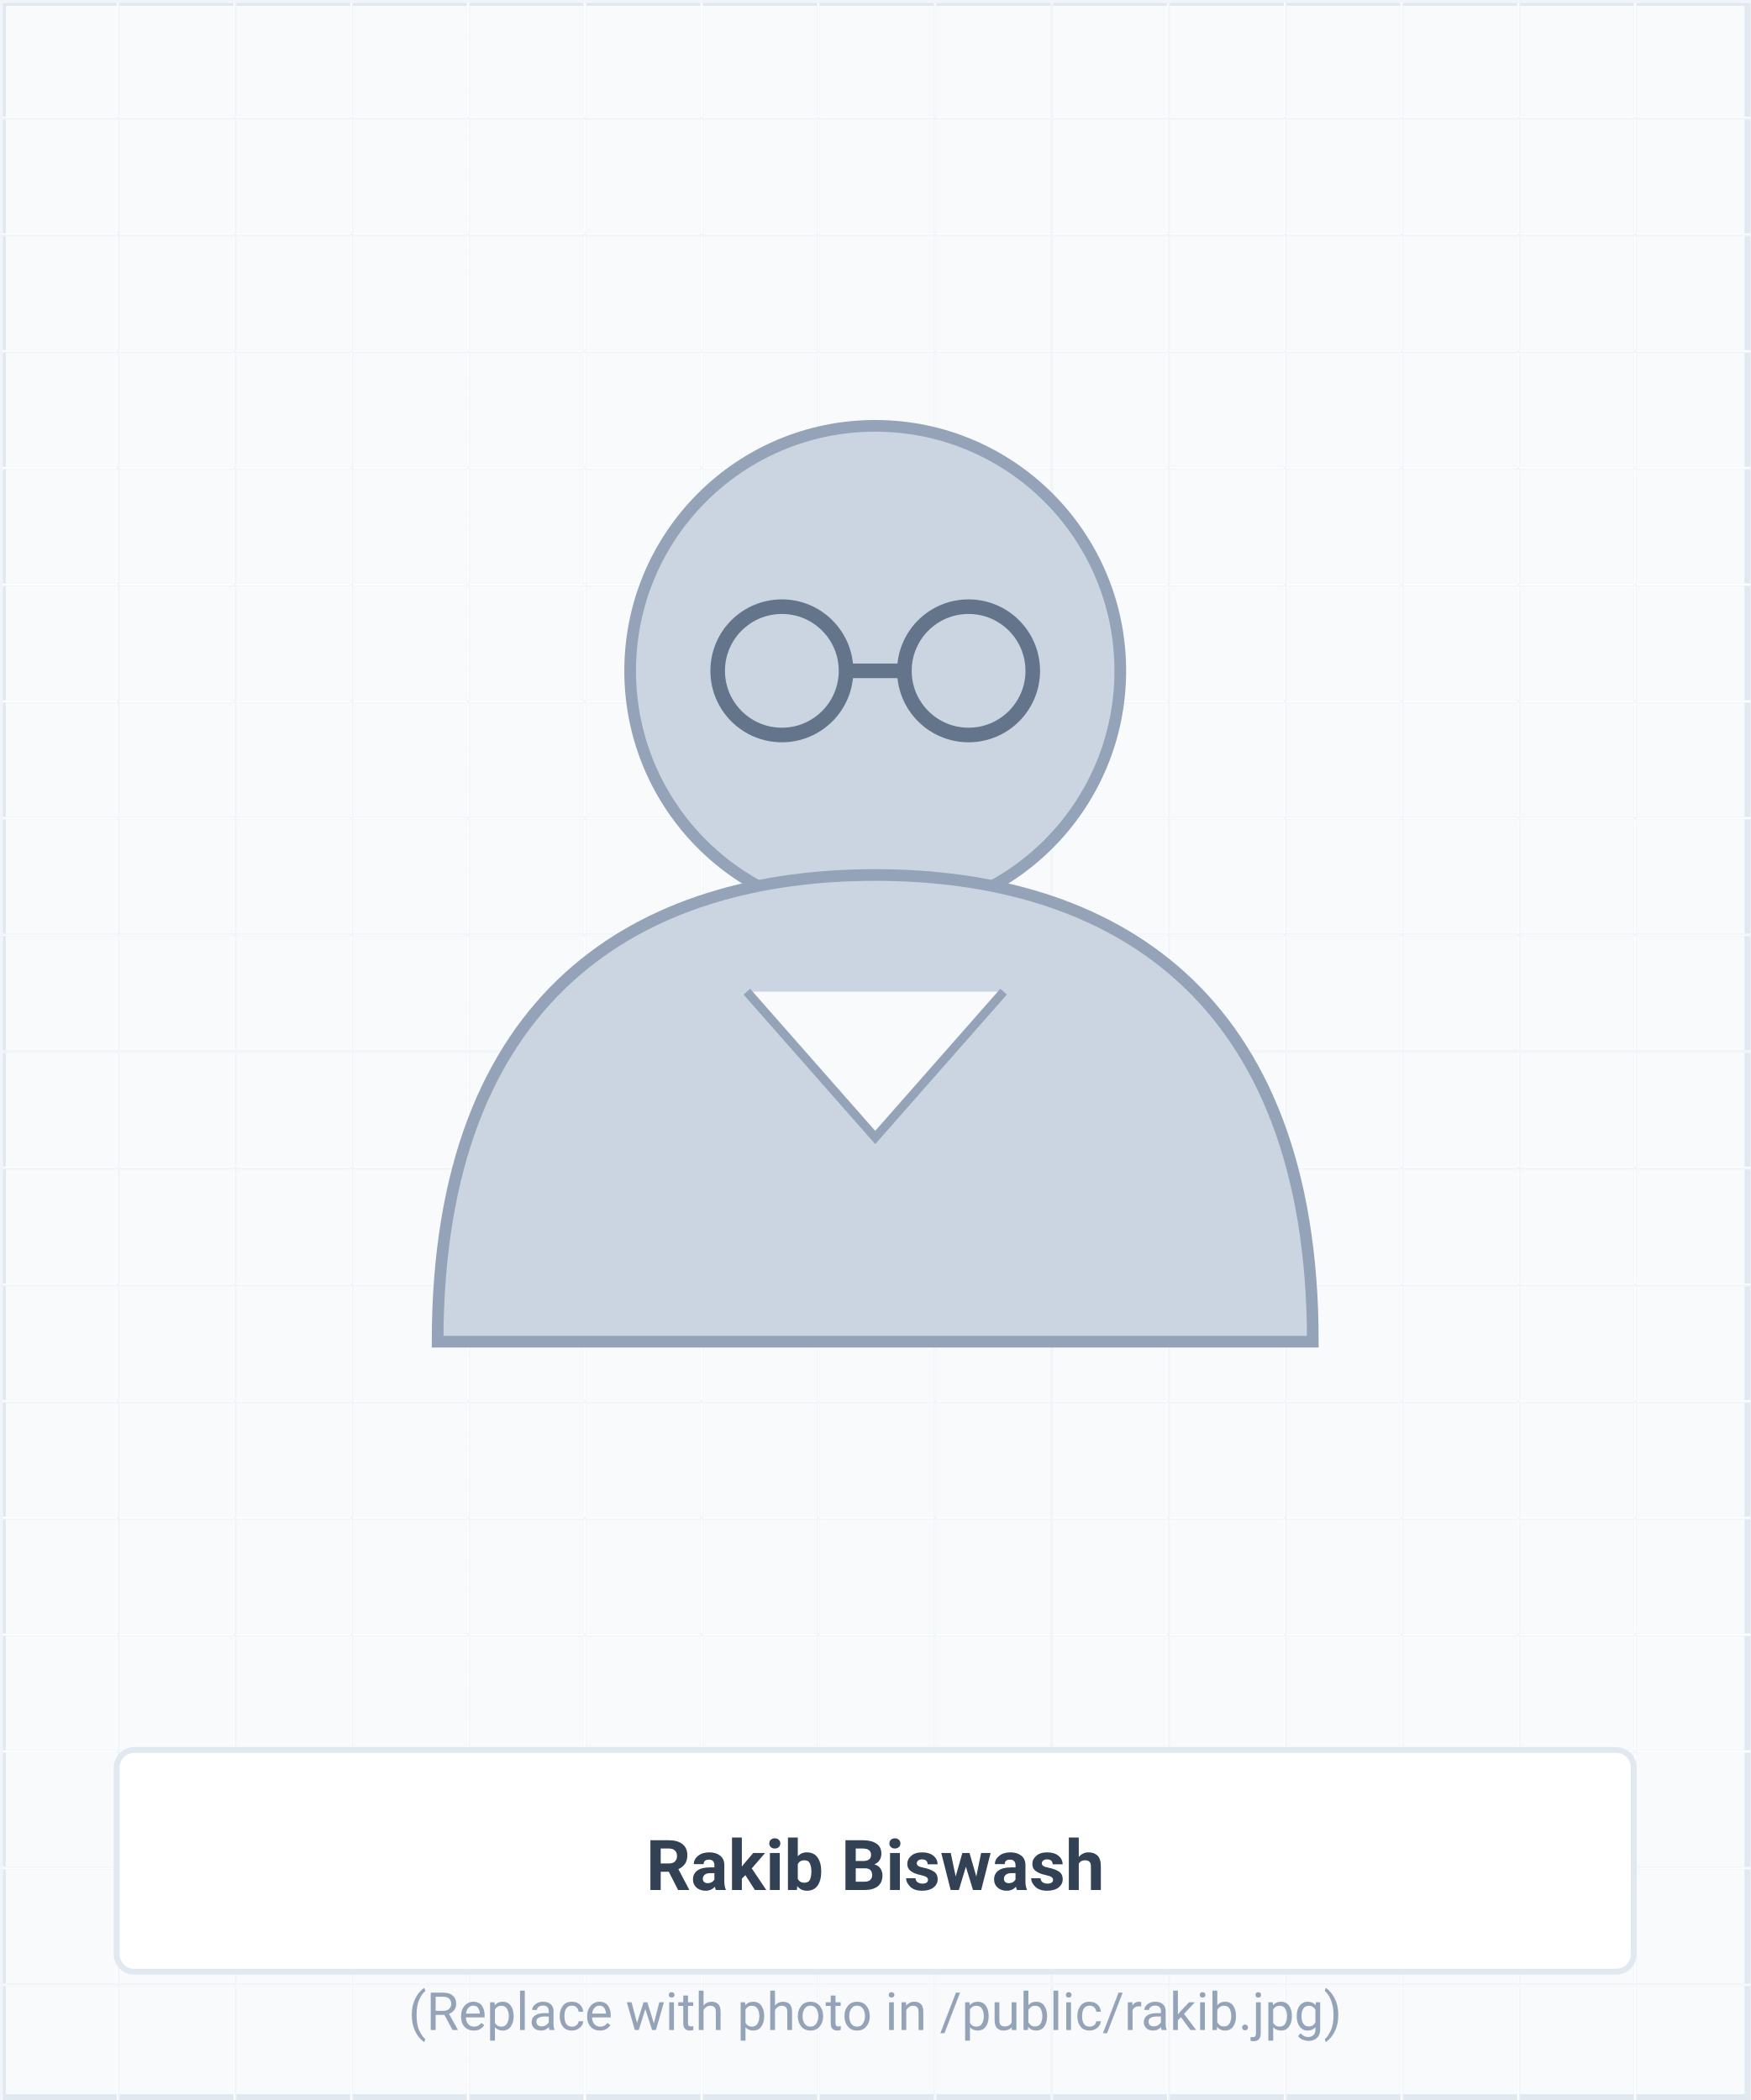
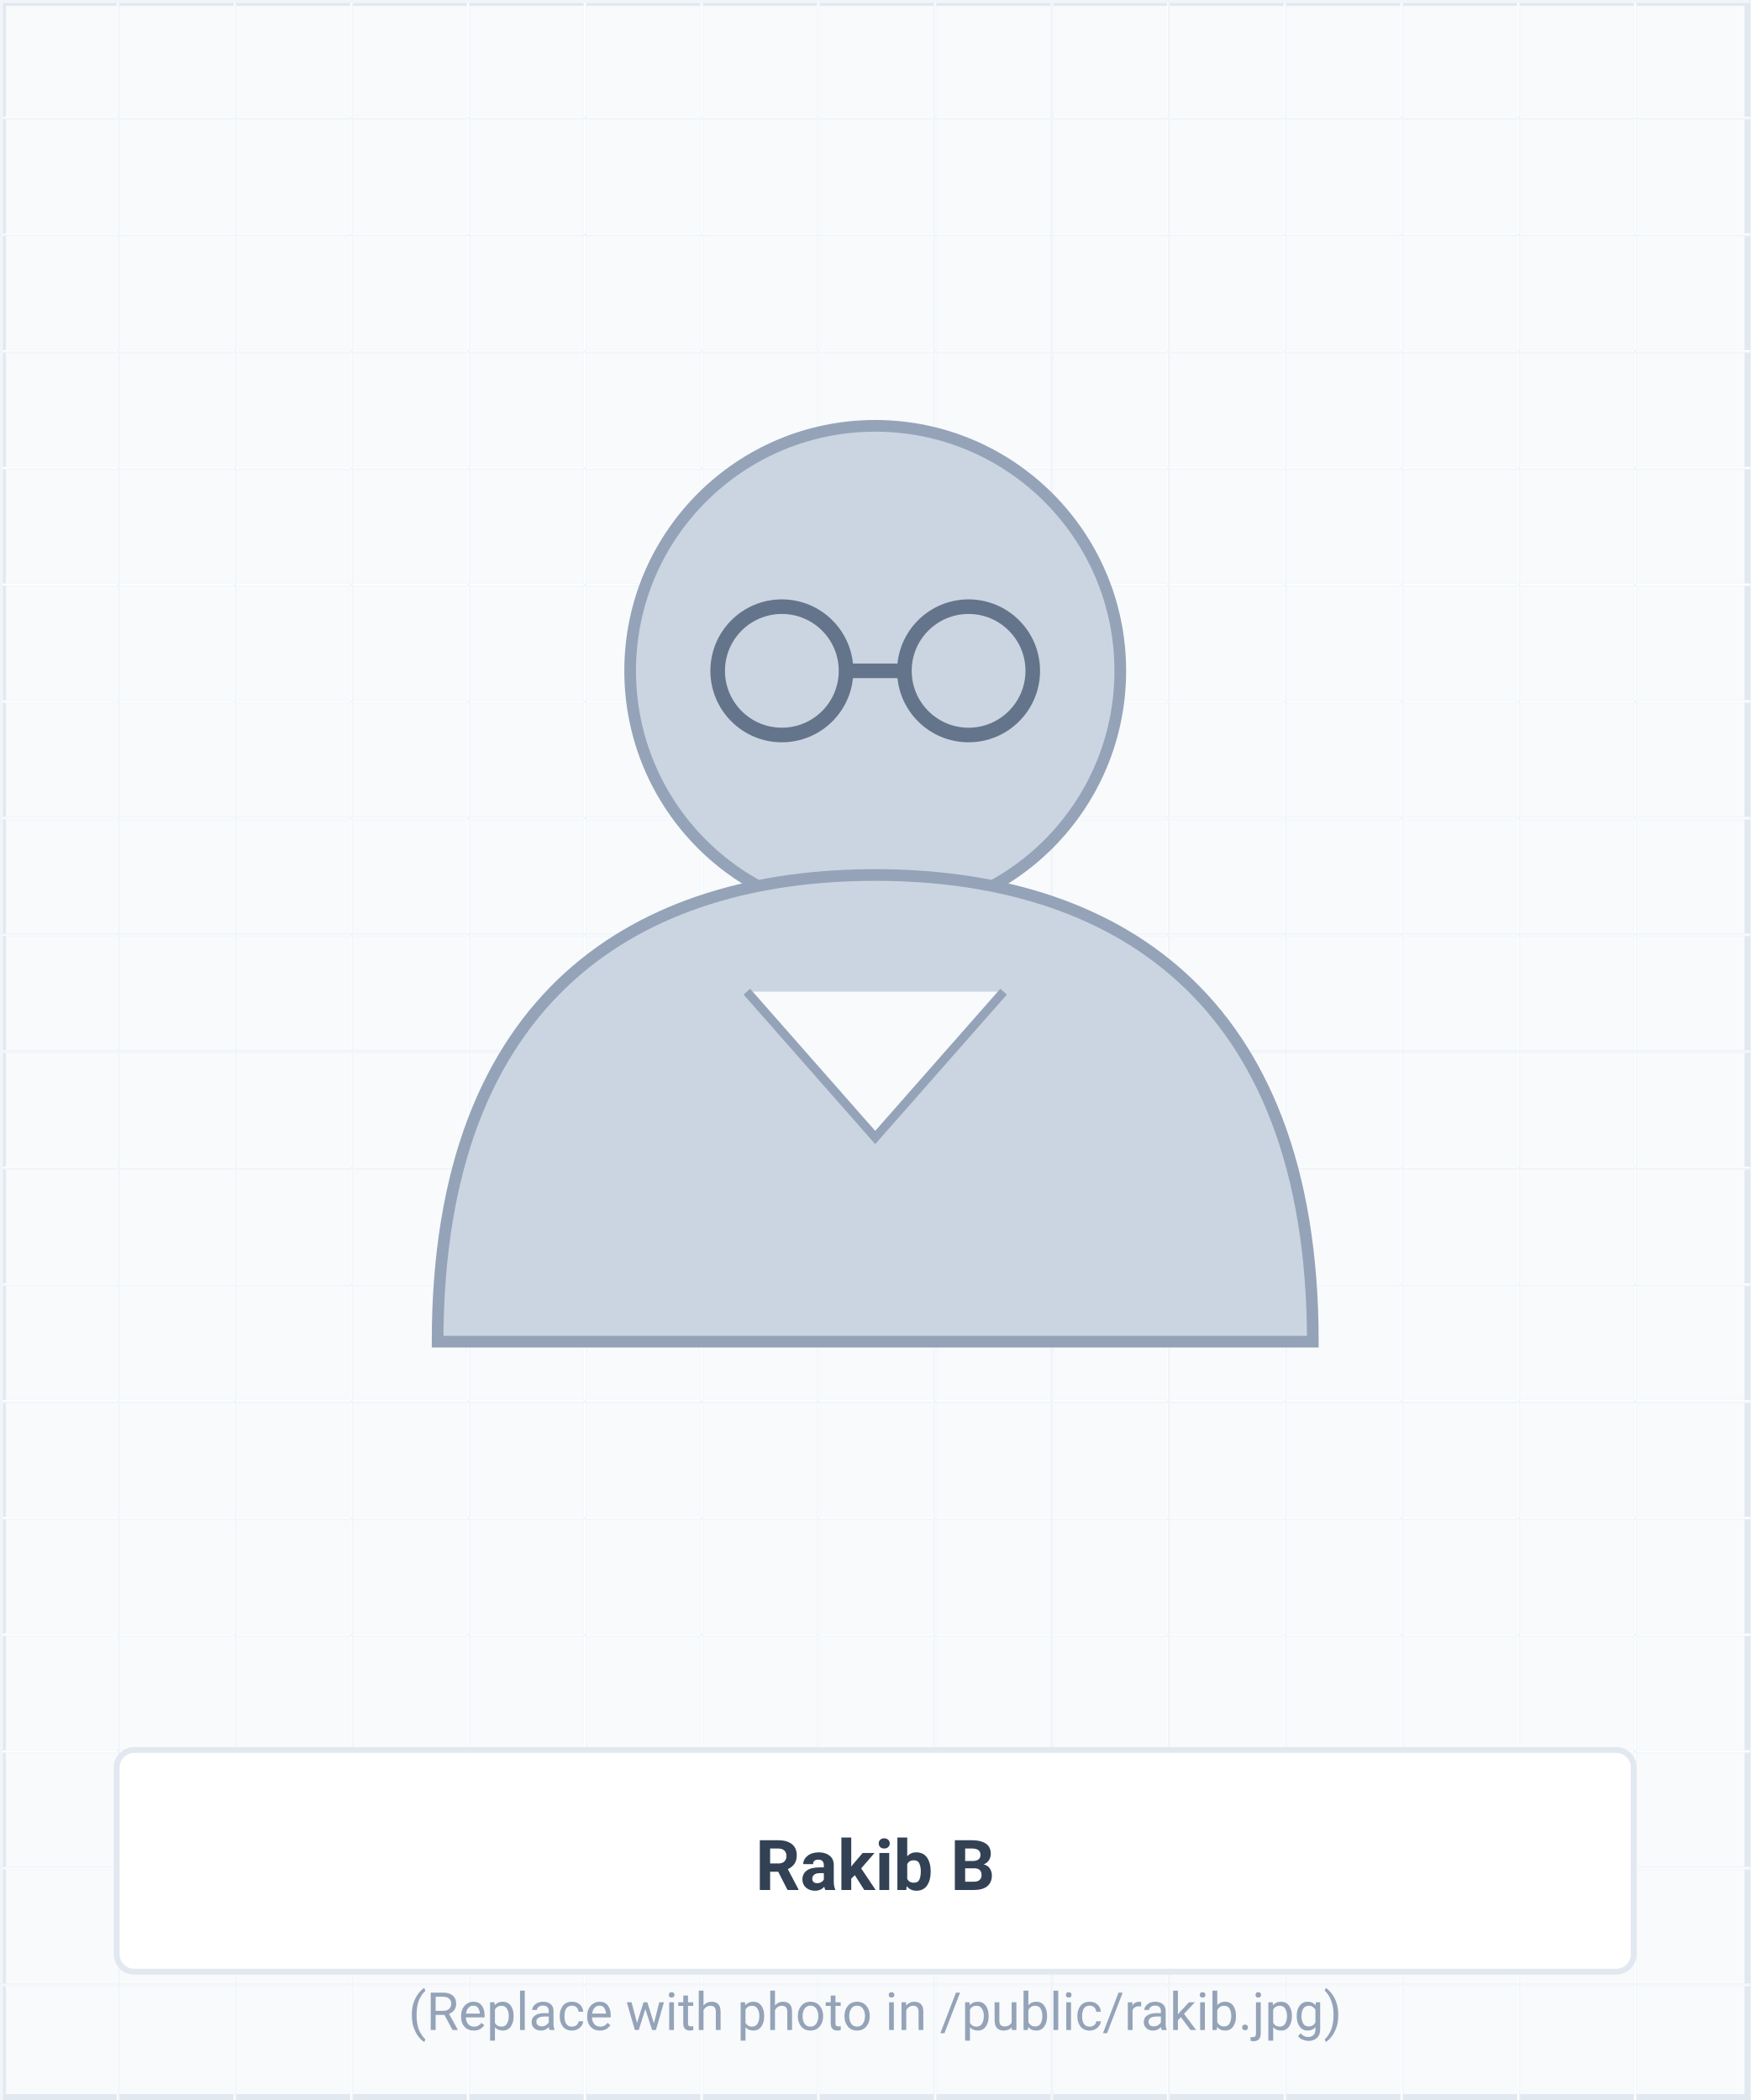
<svg xmlns="http://www.w3.org/2000/svg" viewBox="0 0 300 360" width="300" height="360" fill="none">
  <rect width="300" height="360" fill="#f8fafc" />
  <rect x="0.5" y="0.5" width="299" height="359" stroke="#e2e8f0" />
  <defs>
    <pattern id="grid" width="20" height="20" patternUnits="userSpaceOnUse">
      <path d="M 20 0 L 0 0 0 20" fill="none" stroke="#f1f5f9" stroke-width="1" />
    </pattern>
  </defs>
  <rect width="300" height="360" fill="url(#grid)" />
  <g transform="translate(150, 160)">
    <circle cx="0" cy="-45" r="42" fill="#cbd5e1" stroke="#94a3b8" stroke-width="2" />
    <circle cx="-16" cy="-45" r="11" fill="none" stroke="#64748b" stroke-width="2.5" />
    <circle cx="16" cy="-45" r="11" fill="none" stroke="#64748b" stroke-width="2.5" />
    <path d="M -5 -45 L 5 -45" stroke="#64748b" stroke-width="2.5" />
    <path d="M -75 70 C -75 10 -40 -10 0 -10 C 40 -10 75 10 75 70 Z" fill="#cbd5e1" stroke="#94a3b8" stroke-width="2" />
    <path d="M -22 10 L 0 35 L 22 10" fill="#f8fafc" stroke="#94a3b8" stroke-width="1.5" />
  </g>
  <rect x="20" y="300" width="260" height="38" rx="3" fill="#ffffff" stroke="#e2e8f0" />
  <text x="150" y="324" font-family="-apple-system, BlinkMacSystemFont, 'Segoe UI', Roboto, sans-serif" font-size="12" font-weight="600" fill="#334155" text-anchor="middle">
-     Rakib Biswash
+     Rakib B
  </text>
  <text x="150" y="348" font-family="-apple-system, BlinkMacSystemFont, 'Segoe UI', Roboto, sans-serif" font-size="9" fill="#94a3b8" text-anchor="middle">
    (Replace with photo in /public/rakib.jpg)
  </text>
</svg>
